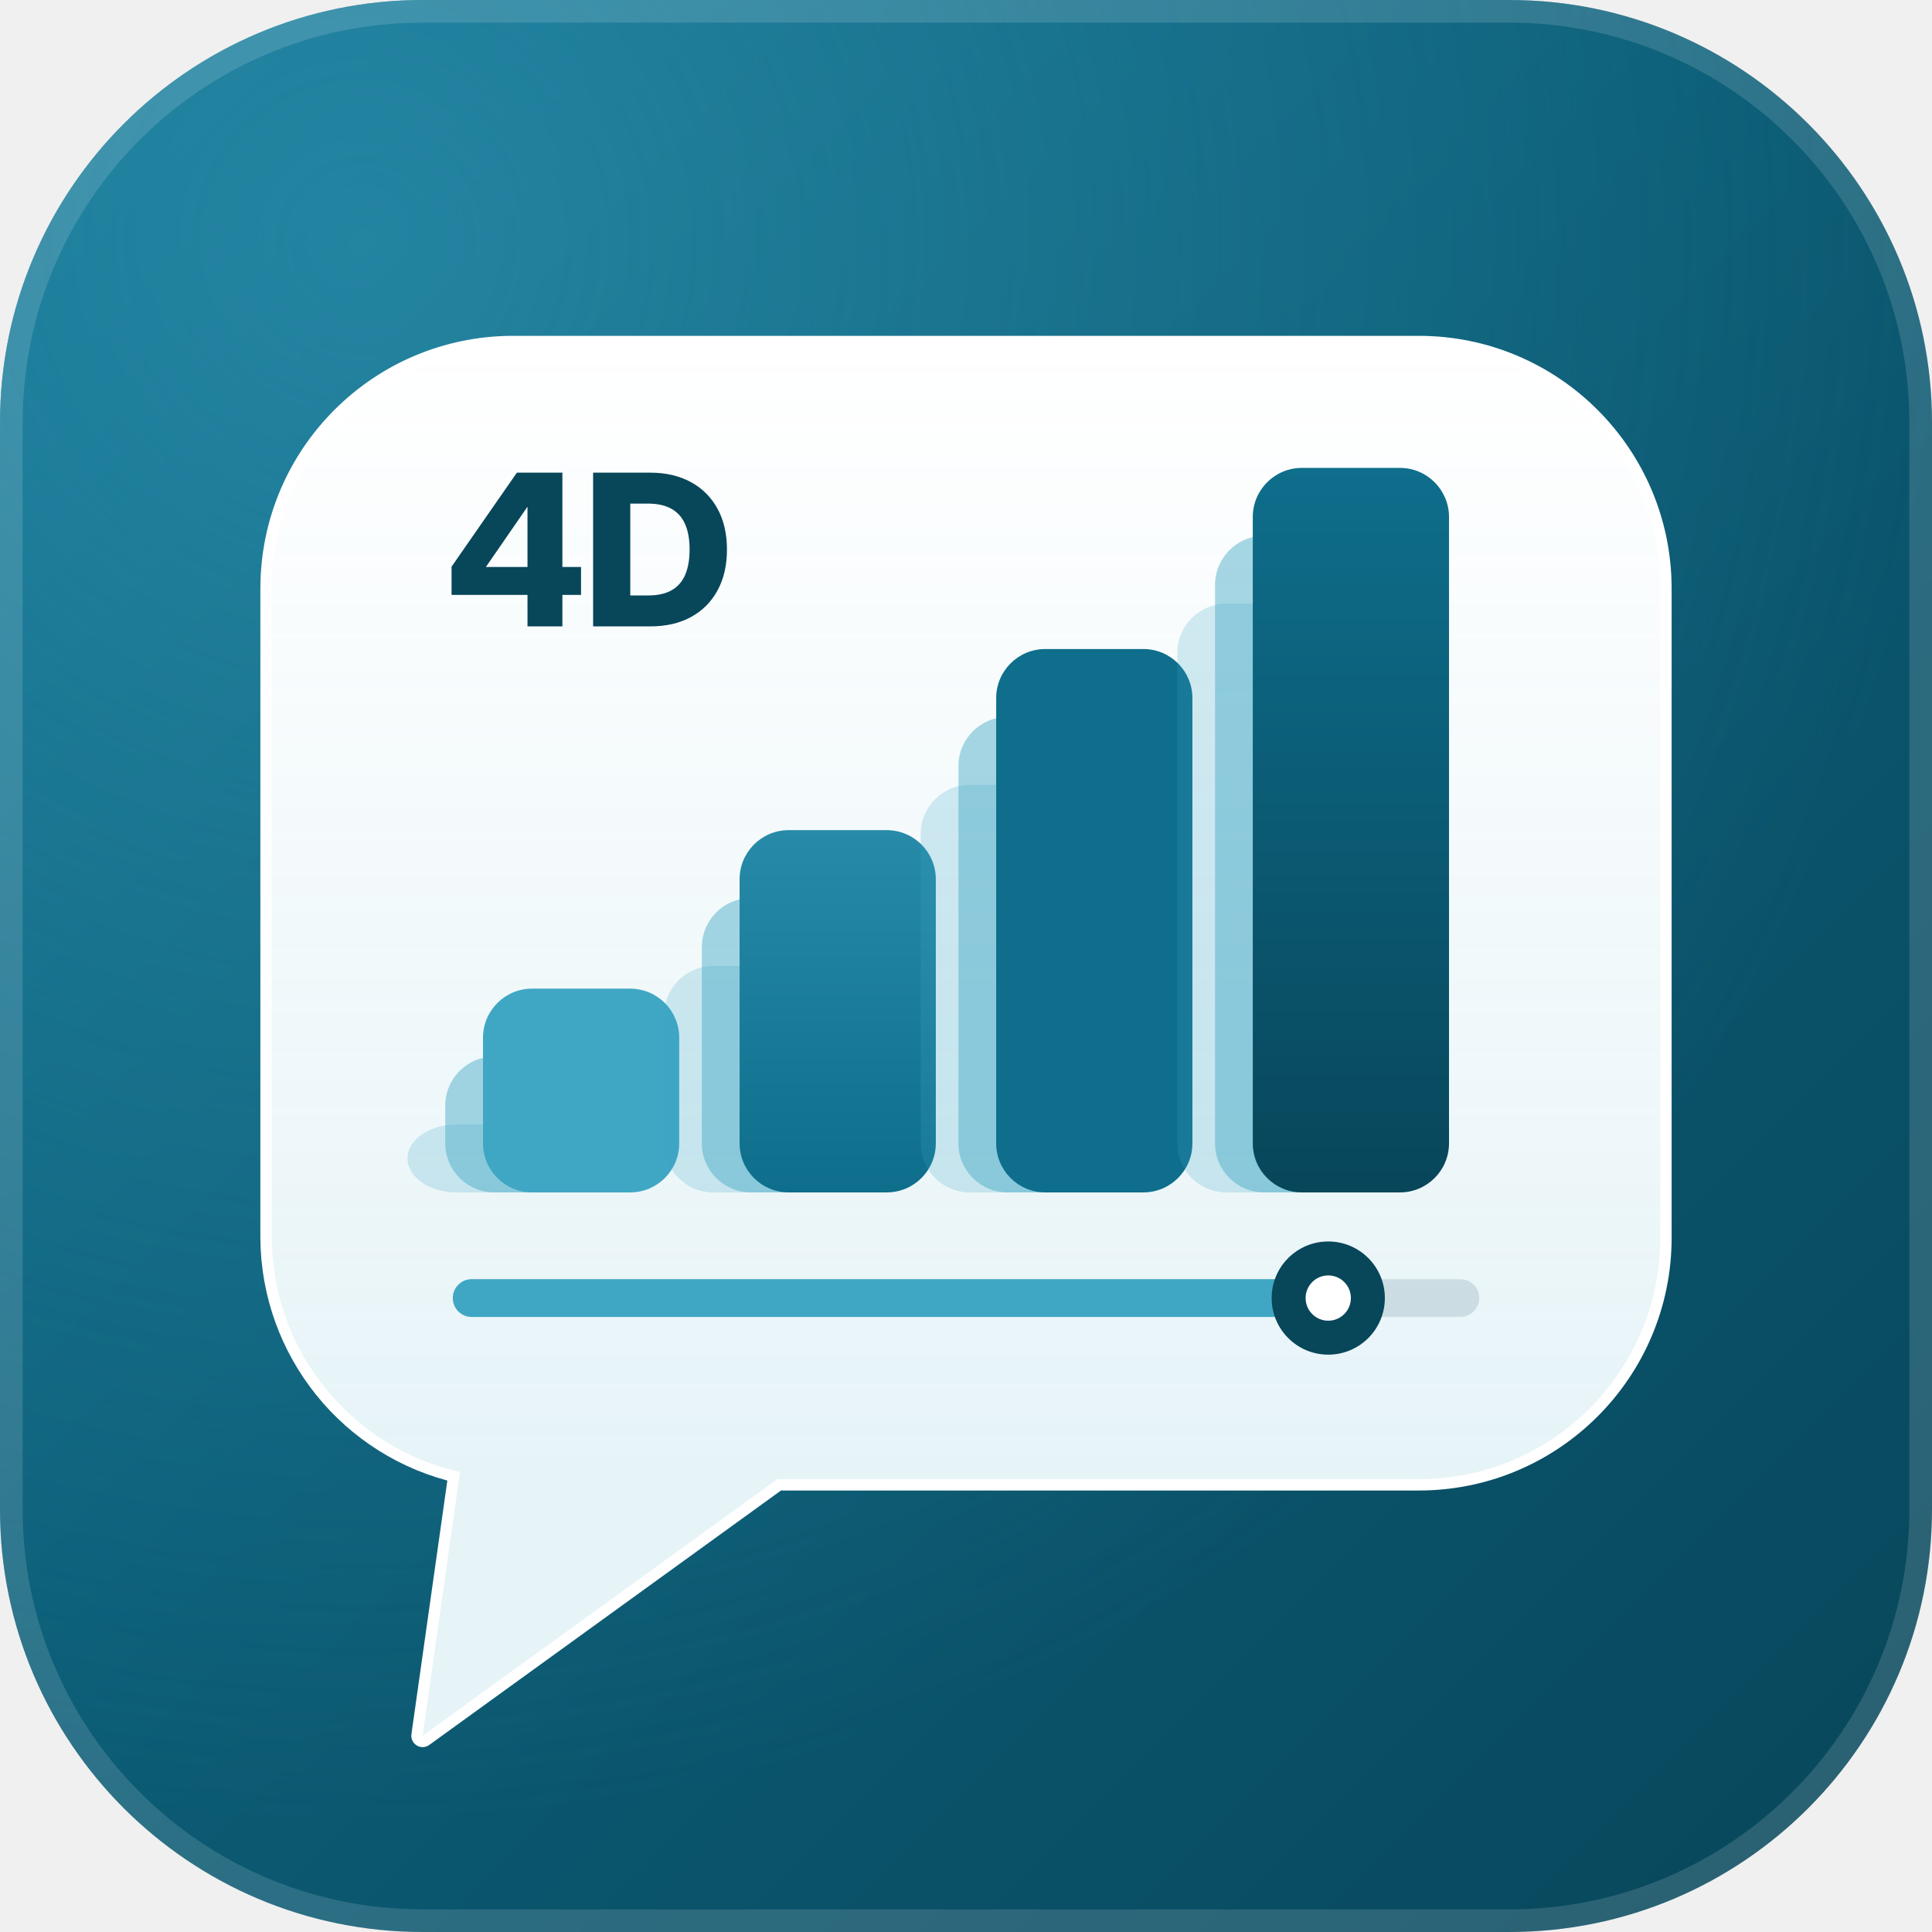
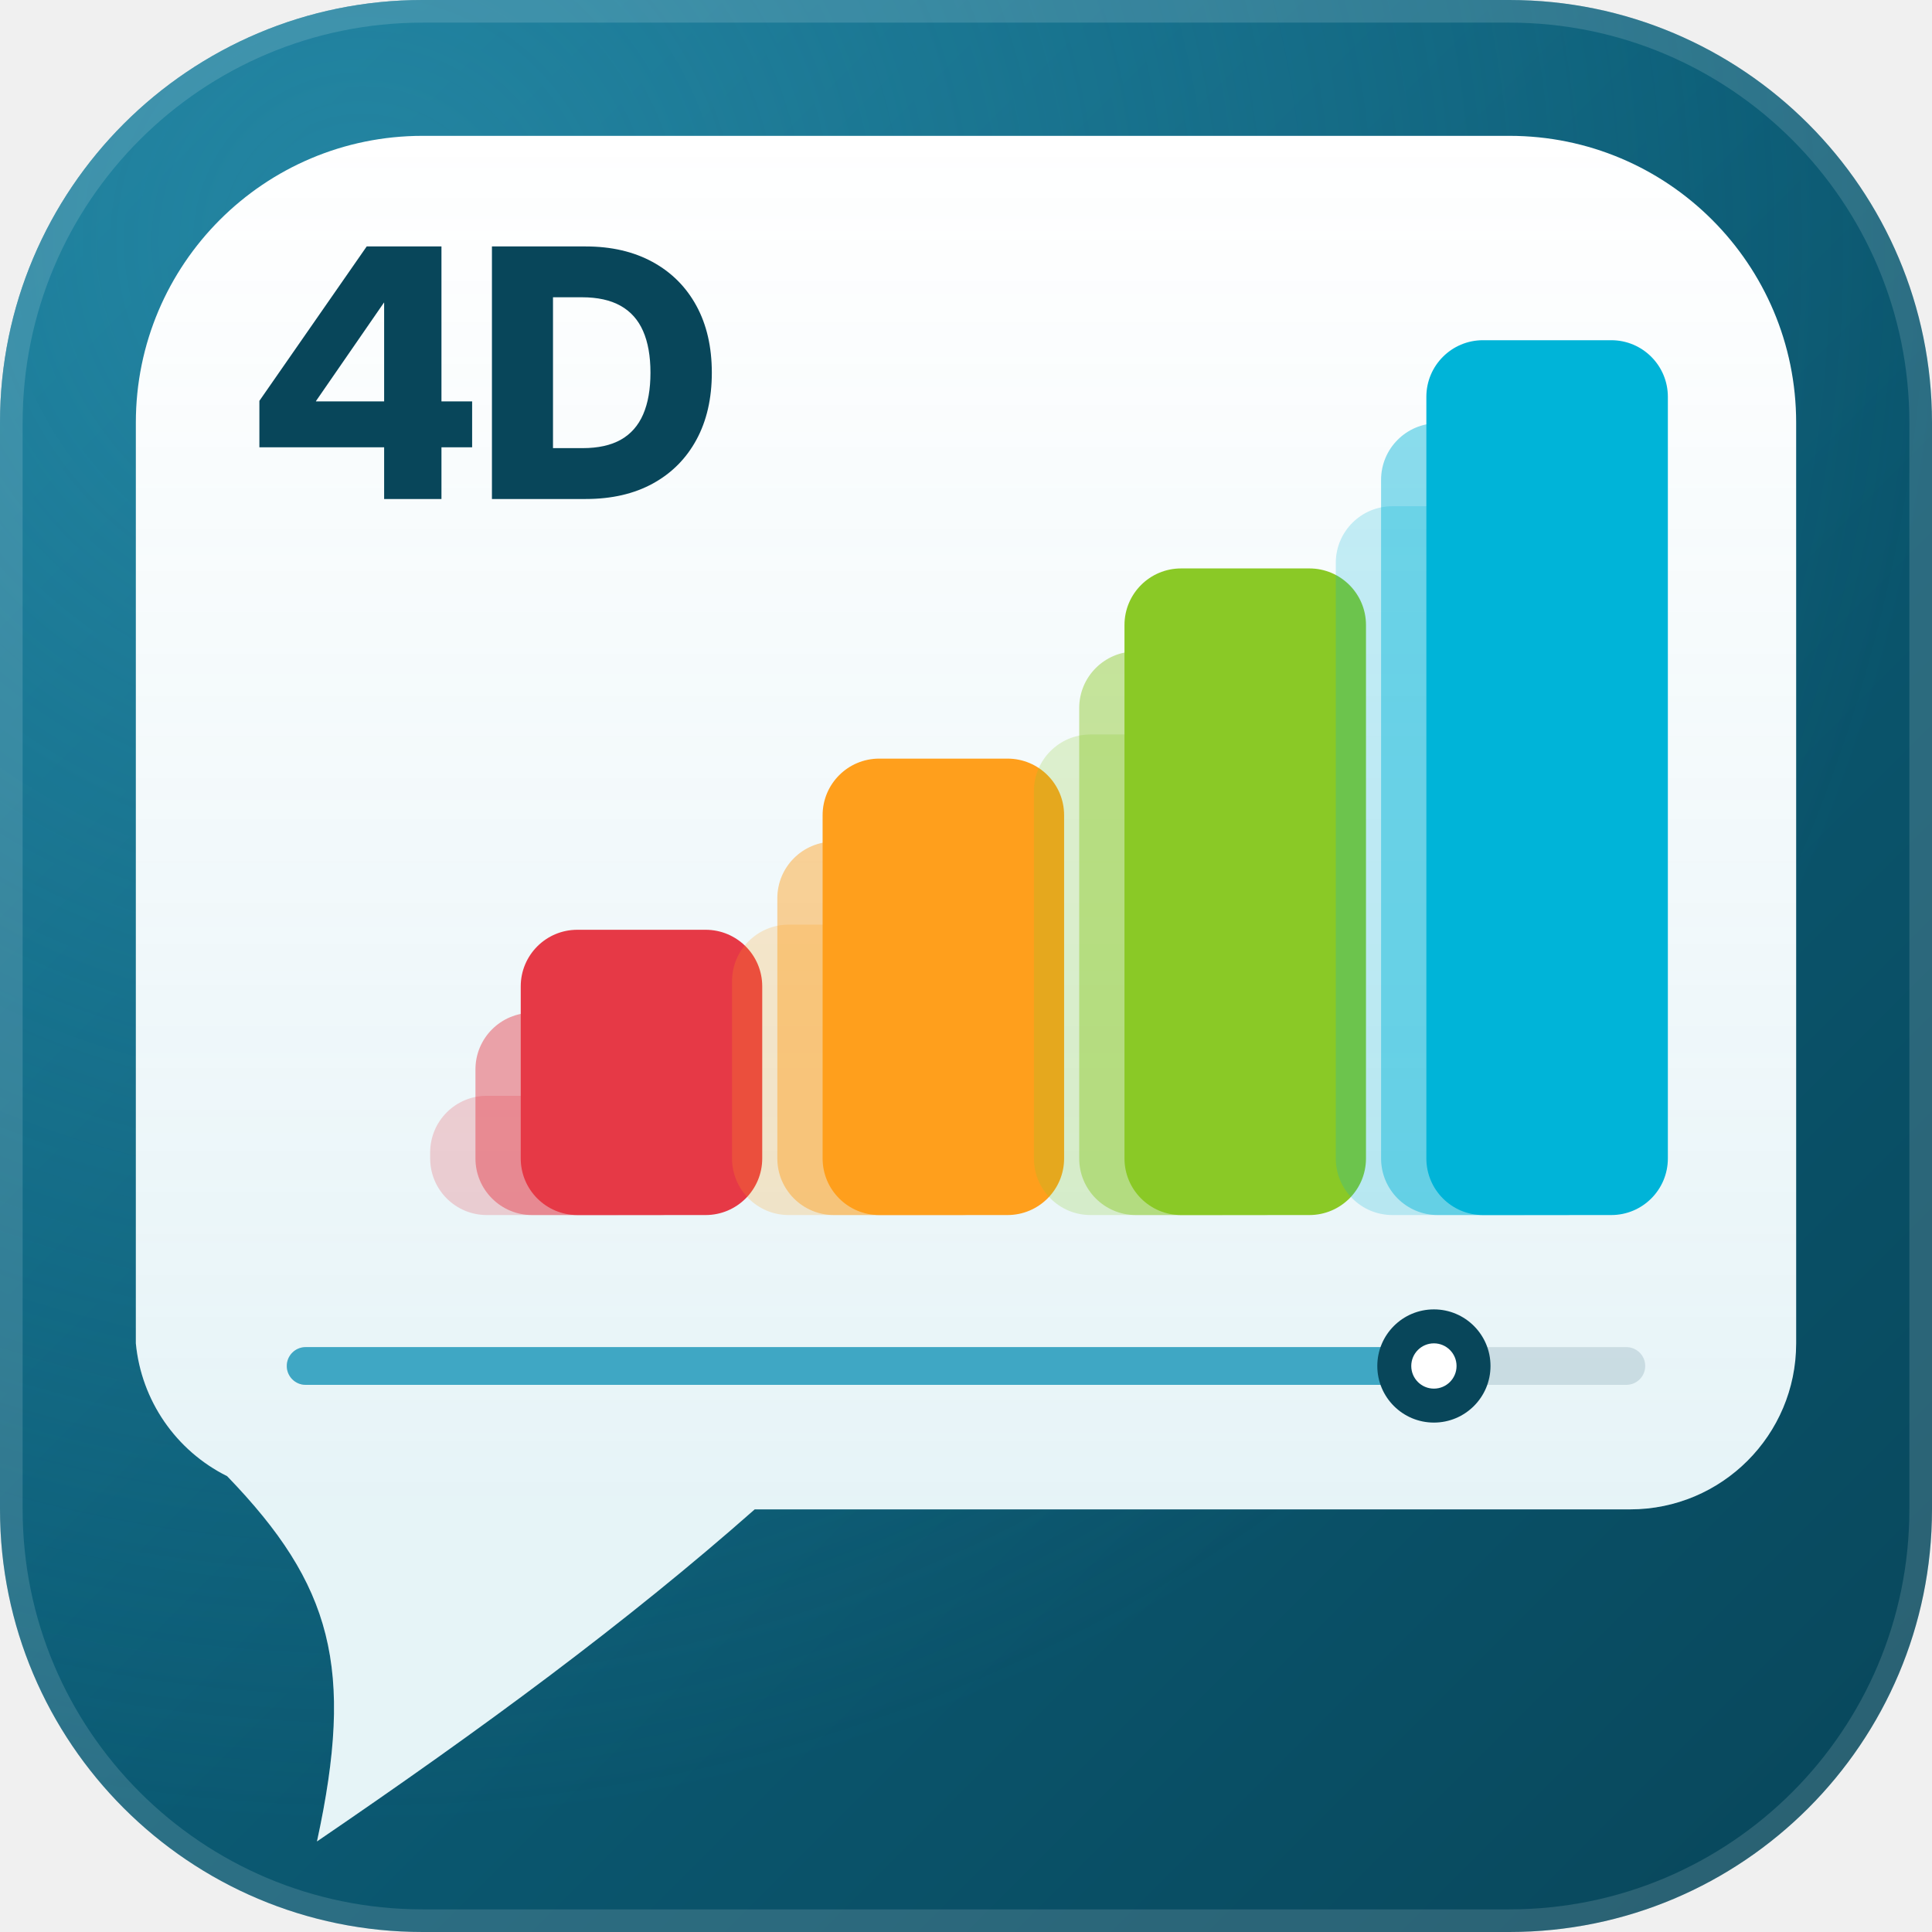
<svg xmlns="http://www.w3.org/2000/svg" viewBox="0 0 512 512" width="512" height="512">
  <defs>
    <linearGradient id="i-bg" x1="0" y1="0" x2="512" y2="512" gradientUnits="userSpaceOnUse">
      <stop offset="0" stop-color="#0E6E8C" />
      <stop offset="1" stop-color="#08465A" />
    </linearGradient>
    <radialGradient id="i-glow" cx="96" cy="64" r="420" gradientUnits="userSpaceOnUse">
      <stop offset="0" stop-color="#3FA7C4" stop-opacity="0.45" />
      <stop offset="1" stop-color="#3FA7C4" stop-opacity="0" />
    </radialGradient>
-     <linearGradient id="i-tint" x1="0" y1="92" x2="0" y2="392" gradientUnits="userSpaceOnUse">
+     <linearGradient id="i-tint" x1="0" y1="36" x2="0" y2="400" gradientUnits="userSpaceOnUse">
      <stop offset="0" stop-color="#3FA7C4" stop-opacity="0" />
      <stop offset="1" stop-color="#3FA7C4" stop-opacity="0.13" />
-     </linearGradient>
-     <linearGradient id="i-lm" x1="0" y1="124" x2="0" y2="316" gradientUnits="userSpaceOnUse">
-       <stop offset="0" stop-color="#3FA7C4" />
-       <stop offset="1" stop-color="#0E6E8C" />
-     </linearGradient>
-     <linearGradient id="i-pb" x1="0" y1="124" x2="0" y2="316" gradientUnits="userSpaceOnUse">
-       <stop offset="0" stop-color="#0E6E8C" />
-       <stop offset="1" stop-color="#08465A" />
    </linearGradient>
  </defs>
  <rect width="512" height="512" rx="112" fill="url(#i-bg)" />
  <rect width="512" height="512" rx="112" fill="url(#i-glow)" />
  <rect x="3" y="3" width="506" height="506" rx="109" fill="none" stroke="#FFFFFF" stroke-opacity="0.14" stroke-width="6" />
-   <path d="M136 92 H376 A64 64 0 0 1 440 156 V328 A64 64 0 0 1 376 392 H206 L112 460 L121.9 390.1 A64 64 0 0 1 72 328 V156 A64 64 0 0 1 136 92 Z" fill="#FFFFFF" stroke="#FFFFFF" stroke-width="6" stroke-linejoin="round" />
-   <path d="M136 92 H376 A64 64 0 0 1 440 156 V328 A64 64 0 0 1 376 392 H206 L112 460 L121.9 390.1 A64 64 0 0 1 72 328 V156 A64 64 0 0 1 136 92 Z" fill="url(#i-tint)" />
-   <rect x="108" y="298" width="52" height="18" rx="13" fill="#3FA7C4" fill-opacity="0.22" />
-   <rect x="118" y="280" width="52" height="36" rx="13" fill="#3FA7C4" fill-opacity="0.45" />
-   <rect x="128" y="262" width="52" height="54" rx="13" fill="#3FA7C4" />
-   <rect x="176" y="256" width="52" height="60" rx="13" fill="#3FA7C4" fill-opacity="0.22" />
-   <rect x="186" y="238" width="52" height="78" rx="13" fill="#3FA7C4" fill-opacity="0.45" />
-   <rect x="196" y="220" width="52" height="96" rx="13" fill="url(#i-lm)" />
-   <rect x="244" y="208" width="52" height="108" rx="13" fill="#3FA7C4" fill-opacity="0.22" />
-   <rect x="254" y="190" width="52" height="126" rx="13" fill="#3FA7C4" fill-opacity="0.45" />
-   <rect x="264" y="172" width="52" height="144" rx="13" fill="#0E6E8C" />
-   <rect x="312" y="160" width="52" height="156" rx="13" fill="#3FA7C4" fill-opacity="0.22" />
-   <rect x="322" y="142" width="52" height="174" rx="13" fill="#3FA7C4" fill-opacity="0.45" />
-   <rect x="332" y="124" width="52" height="192" rx="13" fill="url(#i-pb)" />
-   <rect x="120" y="339" width="272" height="10" rx="5" fill="#08465A" fill-opacity="0.14" />
-   <rect x="120" y="339" width="232" height="10" rx="5" fill="#3FA7C4" />
-   <circle cx="352" cy="344" r="15" fill="#08465A" />
-   <circle cx="352" cy="344" r="6" fill="#FFFFFF" />
-   <path d="M119.67 157.66V150.17L136.98 125.26H143.16V134.31H139.77L128.8 150.2V150.25H153.98V157.66ZM139.79 166V155.36V152.05V125.26H149.04V166ZM172.31 166H161.48V157.8H171.81Q175.56 157.8 177.98 156.43Q180.4 155.06 181.58 152.34Q182.75 149.62 182.75 145.63Q182.75 141.61 181.56 138.9Q180.37 136.2 177.92 134.83Q175.48 133.46 171.7 133.46H161.31V125.26H172.31Q178.51 125.26 183.09 127.76Q187.67 130.26 190.16 134.83Q192.65 139.39 192.65 145.63Q192.65 151.86 190.17 156.43Q187.7 161 183.15 163.5Q178.59 166 172.31 166ZM167.03 125.26V166H157.18V125.26Z" fill="#08465A" />
+   <path d="M112 36 H400 A76 76 0 0 1 476 112 V356 A44 44 0 0 1 432 400 H200 C166 430 128 458 84 488 C94 442 88 420 60.2 391.2 A44 44 0 0 1 36 356 V112 A76 76 0 0 1 112 36 Z" fill="#FFFFFF" />
+   <path d="M112 36 H400 A76 76 0 0 1 476 112 V356 A44 44 0 0 1 432 400 H200 C166 430 128 458 84 488 C94 442 88 420 60.2 391.2 A44 44 0 0 1 36 356 V112 A76 76 0 0 1 112 36 Z" fill="url(#i-tint)" />
+   <rect x="114" y="290.4" width="64" height="31.6" rx="15" fill="#E63946" fill-opacity="0.22" />
+   <rect x="126" y="268.4" width="64" height="53.6" rx="15" fill="#E63946" fill-opacity="0.45" />
+   <rect x="138" y="246.4" width="64" height="75.6" rx="15" fill="#E63946" />
+   <rect x="194" y="245.04" width="64" height="76.96" rx="15" fill="#FF9F1C" fill-opacity="0.22" />
+   <rect x="206" y="223.04" width="64" height="98.96" rx="15" fill="#FF9F1C" fill-opacity="0.45" />
+   <rect x="218" y="201.04" width="64" height="120.96" rx="15" fill="#FF9F1C" />
+   <rect x="274" y="194.64" width="64" height="127.36" rx="15" fill="#8AC926" fill-opacity="0.22" />
+   <rect x="286" y="172.64" width="64" height="149.36" rx="15" fill="#8AC926" fill-opacity="0.45" />
+   <rect x="298" y="150.64" width="64" height="171.36" rx="15" fill="#8AC926" />
+   <rect x="354" y="134.16" width="64" height="187.84" rx="15" fill="#00B4D8" fill-opacity="0.22" />
+   <rect x="366" y="112.16" width="64" height="209.84" rx="15" fill="#00B4D8" fill-opacity="0.45" />
+   <rect x="378" y="90.16" width="64" height="231.84" rx="15" fill="#00B4D8" />
+   <rect x="76" y="357" width="360" height="10" rx="5" fill="#08465A" fill-opacity="0.14" />
+   <rect x="76" y="357" width="304" height="10" rx="5" fill="#3FA7C4" />
+   <circle cx="380" cy="362" r="15" fill="#08465A" />
+   <circle cx="380" cy="362" r="6" fill="#FFFFFF" />
+   <path d="M68.74 118.54V106.23L97.18 65.31H107.33V80.18H101.76L83.74 106.28V106.37H125.12V118.54ZM101.8 132.24V114.77V109.33V65.31H116.99V132.24ZM155.22 132.24H137.43V118.76H154.41Q160.56 118.76 164.54 116.52Q168.51 114.27 170.45 109.8Q172.38 105.33 172.38 98.77Q172.38 92.17 170.42 87.72Q168.47 83.28 164.45 81.03Q160.43 78.78 154.23 78.78H137.16V65.31H155.22Q165.41 65.31 172.94 69.42Q180.46 73.53 184.55 81.03Q188.64 88.53 188.64 98.77Q188.64 109.02 184.57 116.52Q180.51 124.02 173.03 128.13Q165.55 132.24 155.22 132.24ZM146.55 65.31V132.24H130.37V65.31Z" fill="#08465A" />
</svg>
